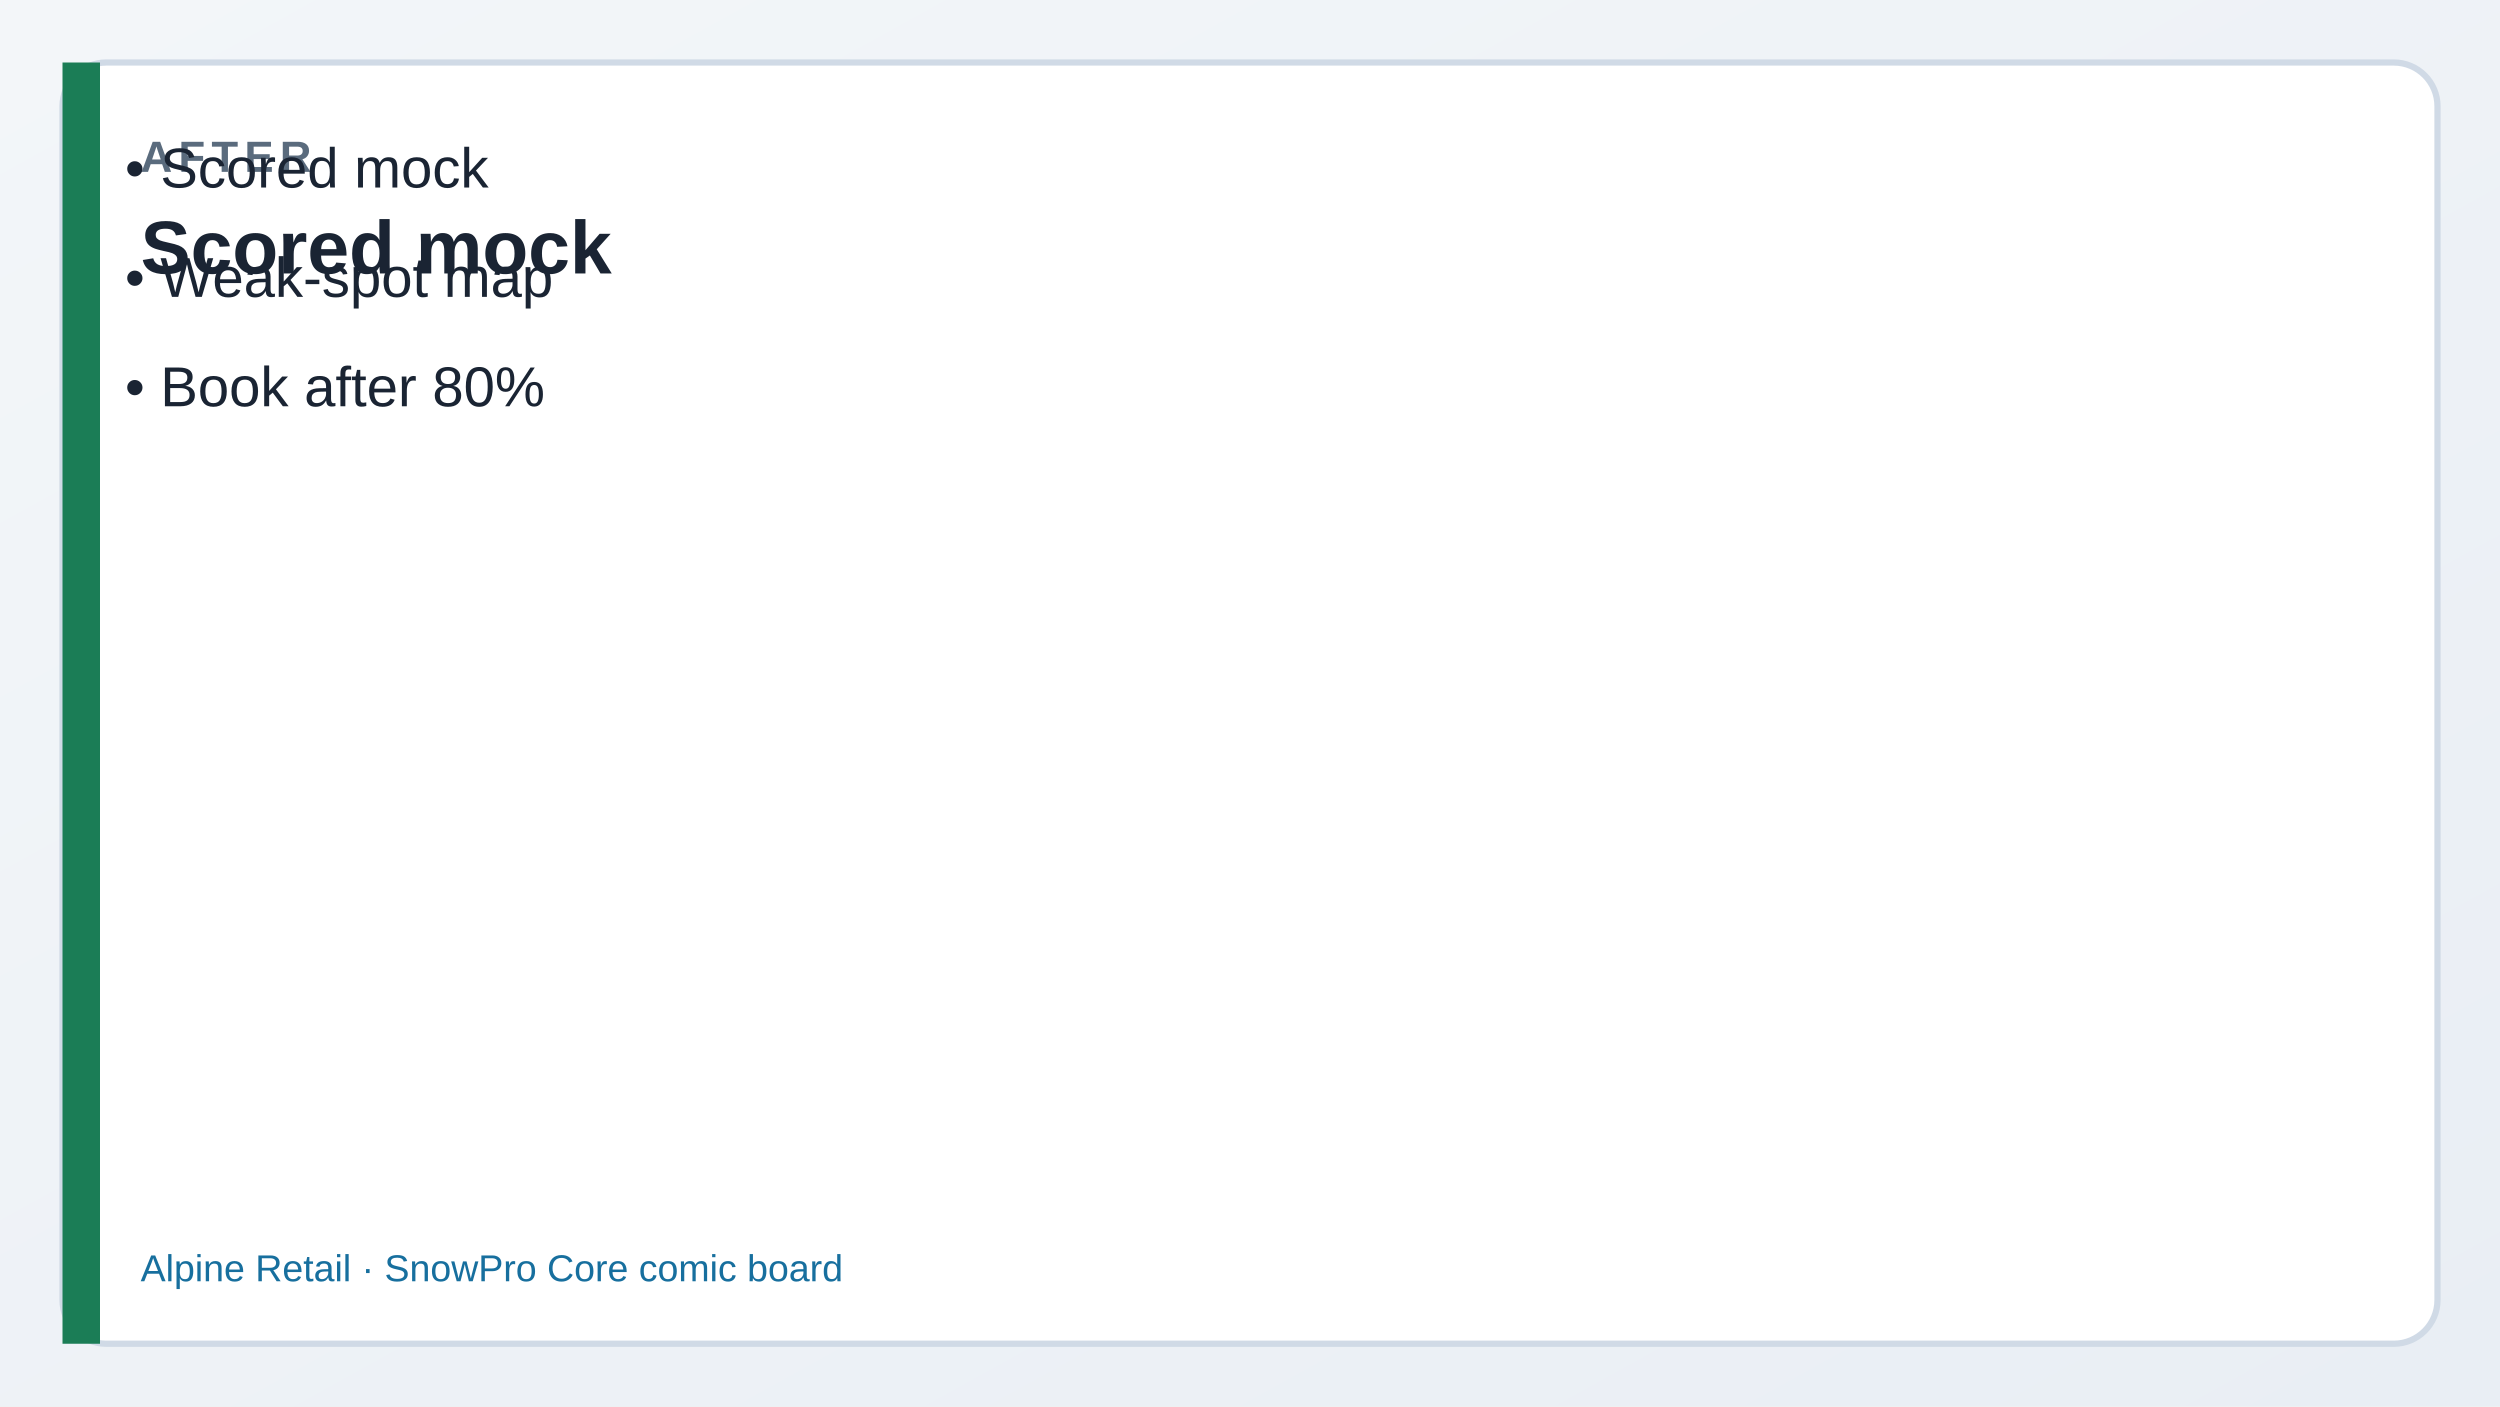
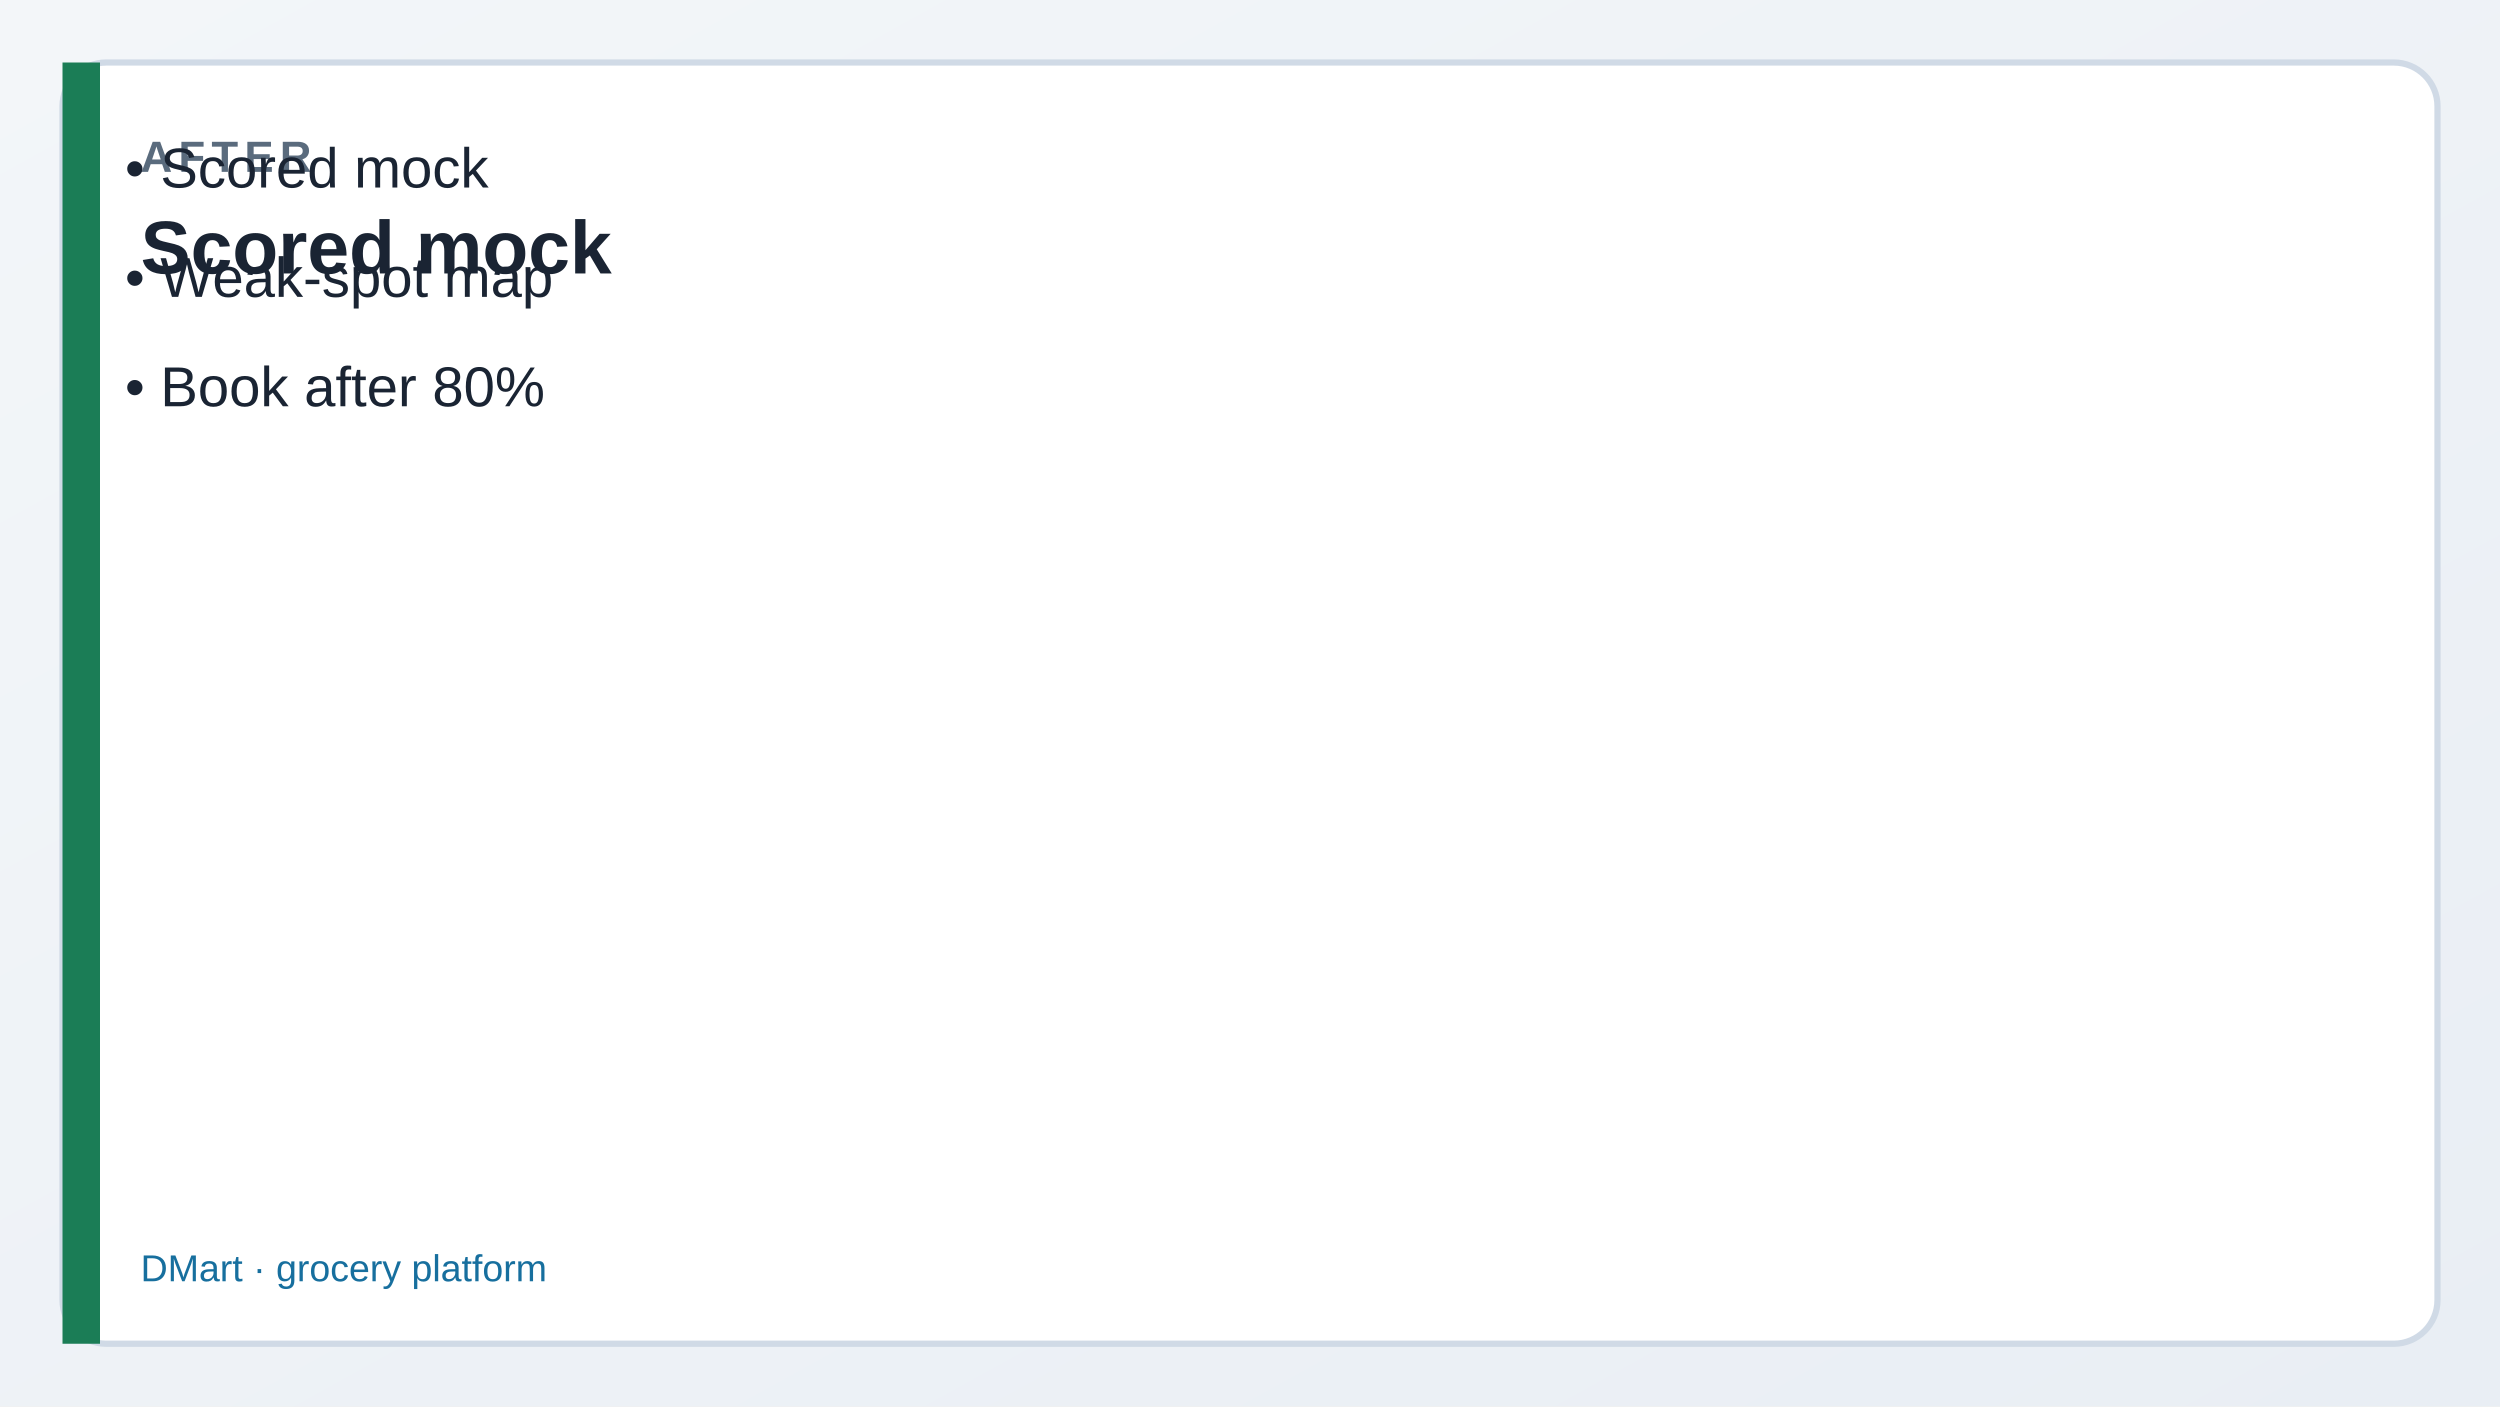
<svg xmlns="http://www.w3.org/2000/svg" width="1600" height="900" viewBox="0 0 1600 900">
  <defs>
    <linearGradient id="g" x1="0" y1="0" x2="1" y2="1">
      <stop offset="0%" stop-color="#f3f6f9" />
      <stop offset="100%" stop-color="#e9eef4" />
    </linearGradient>
  </defs>
  <rect width="1600" height="900" fill="url(#g)" />
  <rect x="40" y="40" width="1520" height="820" rx="28" fill="#fff" stroke="#d0dae6" stroke-width="4" />
  <rect x="40" y="40" width="24" height="820" fill="#1b7d56" />
  <text x="90" y="110" font-size="28" font-weight="700" fill="#5a6b7d" font-family="Segoe UI, Arial" letter-spacing="4">AFTER</text>
  <text x="90" y="175" font-size="48" font-weight="700" fill="#1a2433" font-family="Segoe UI, Arial">Scored mock</text>
  <text x="80" y="120" font-size="36" fill="#1a2433" font-family="Segoe UI, Arial">• Scored mock</text>
  <text x="80" y="190" font-size="36" fill="#1a2433" font-family="Segoe UI, Arial">• Weak-spot map</text>
  <text x="80" y="260" font-size="36" fill="#1a2433" font-family="Segoe UI, Arial">• Book after 80%</text>
-   <text x="90" y="820" font-size="24" fill="#176f9e" font-family="Segoe UI, Arial">Alpine Retail · SnowPro Core comic board</text>
+   <text x="90" y="820" font-size="24" fill="#176f9e" font-family="Segoe UI, Arial">DMart · grocery platform</text>
</svg>
